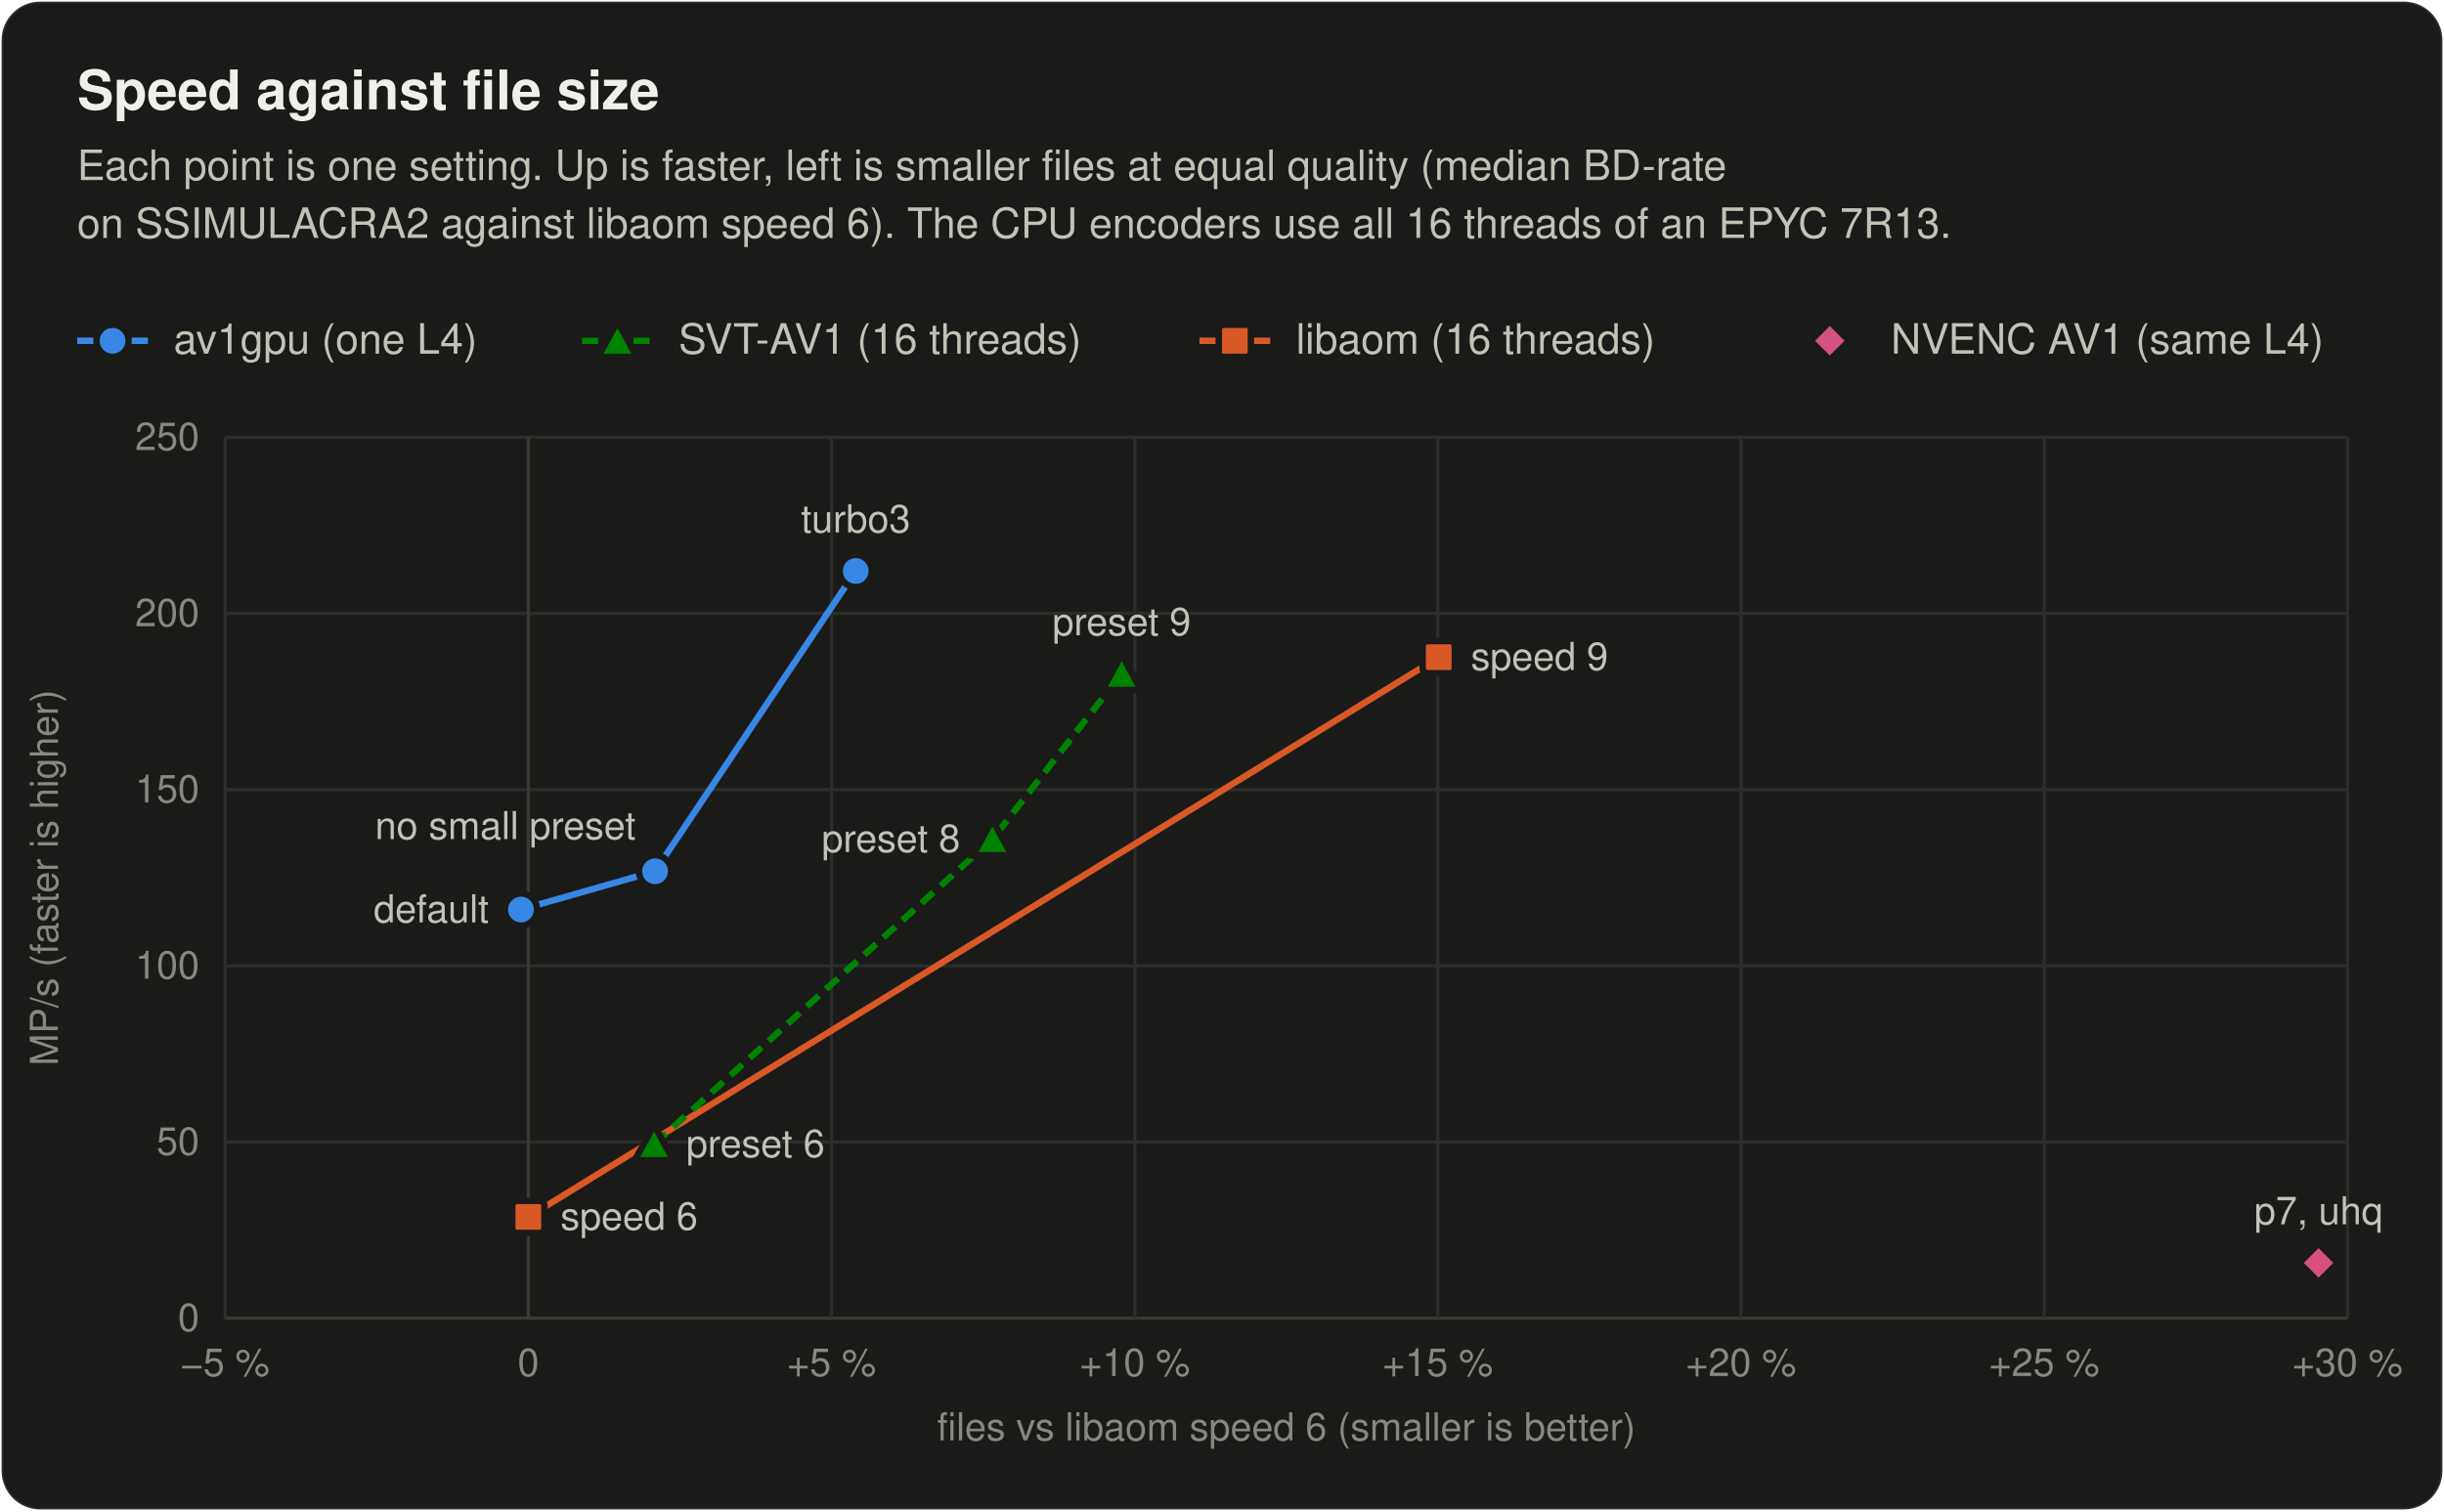
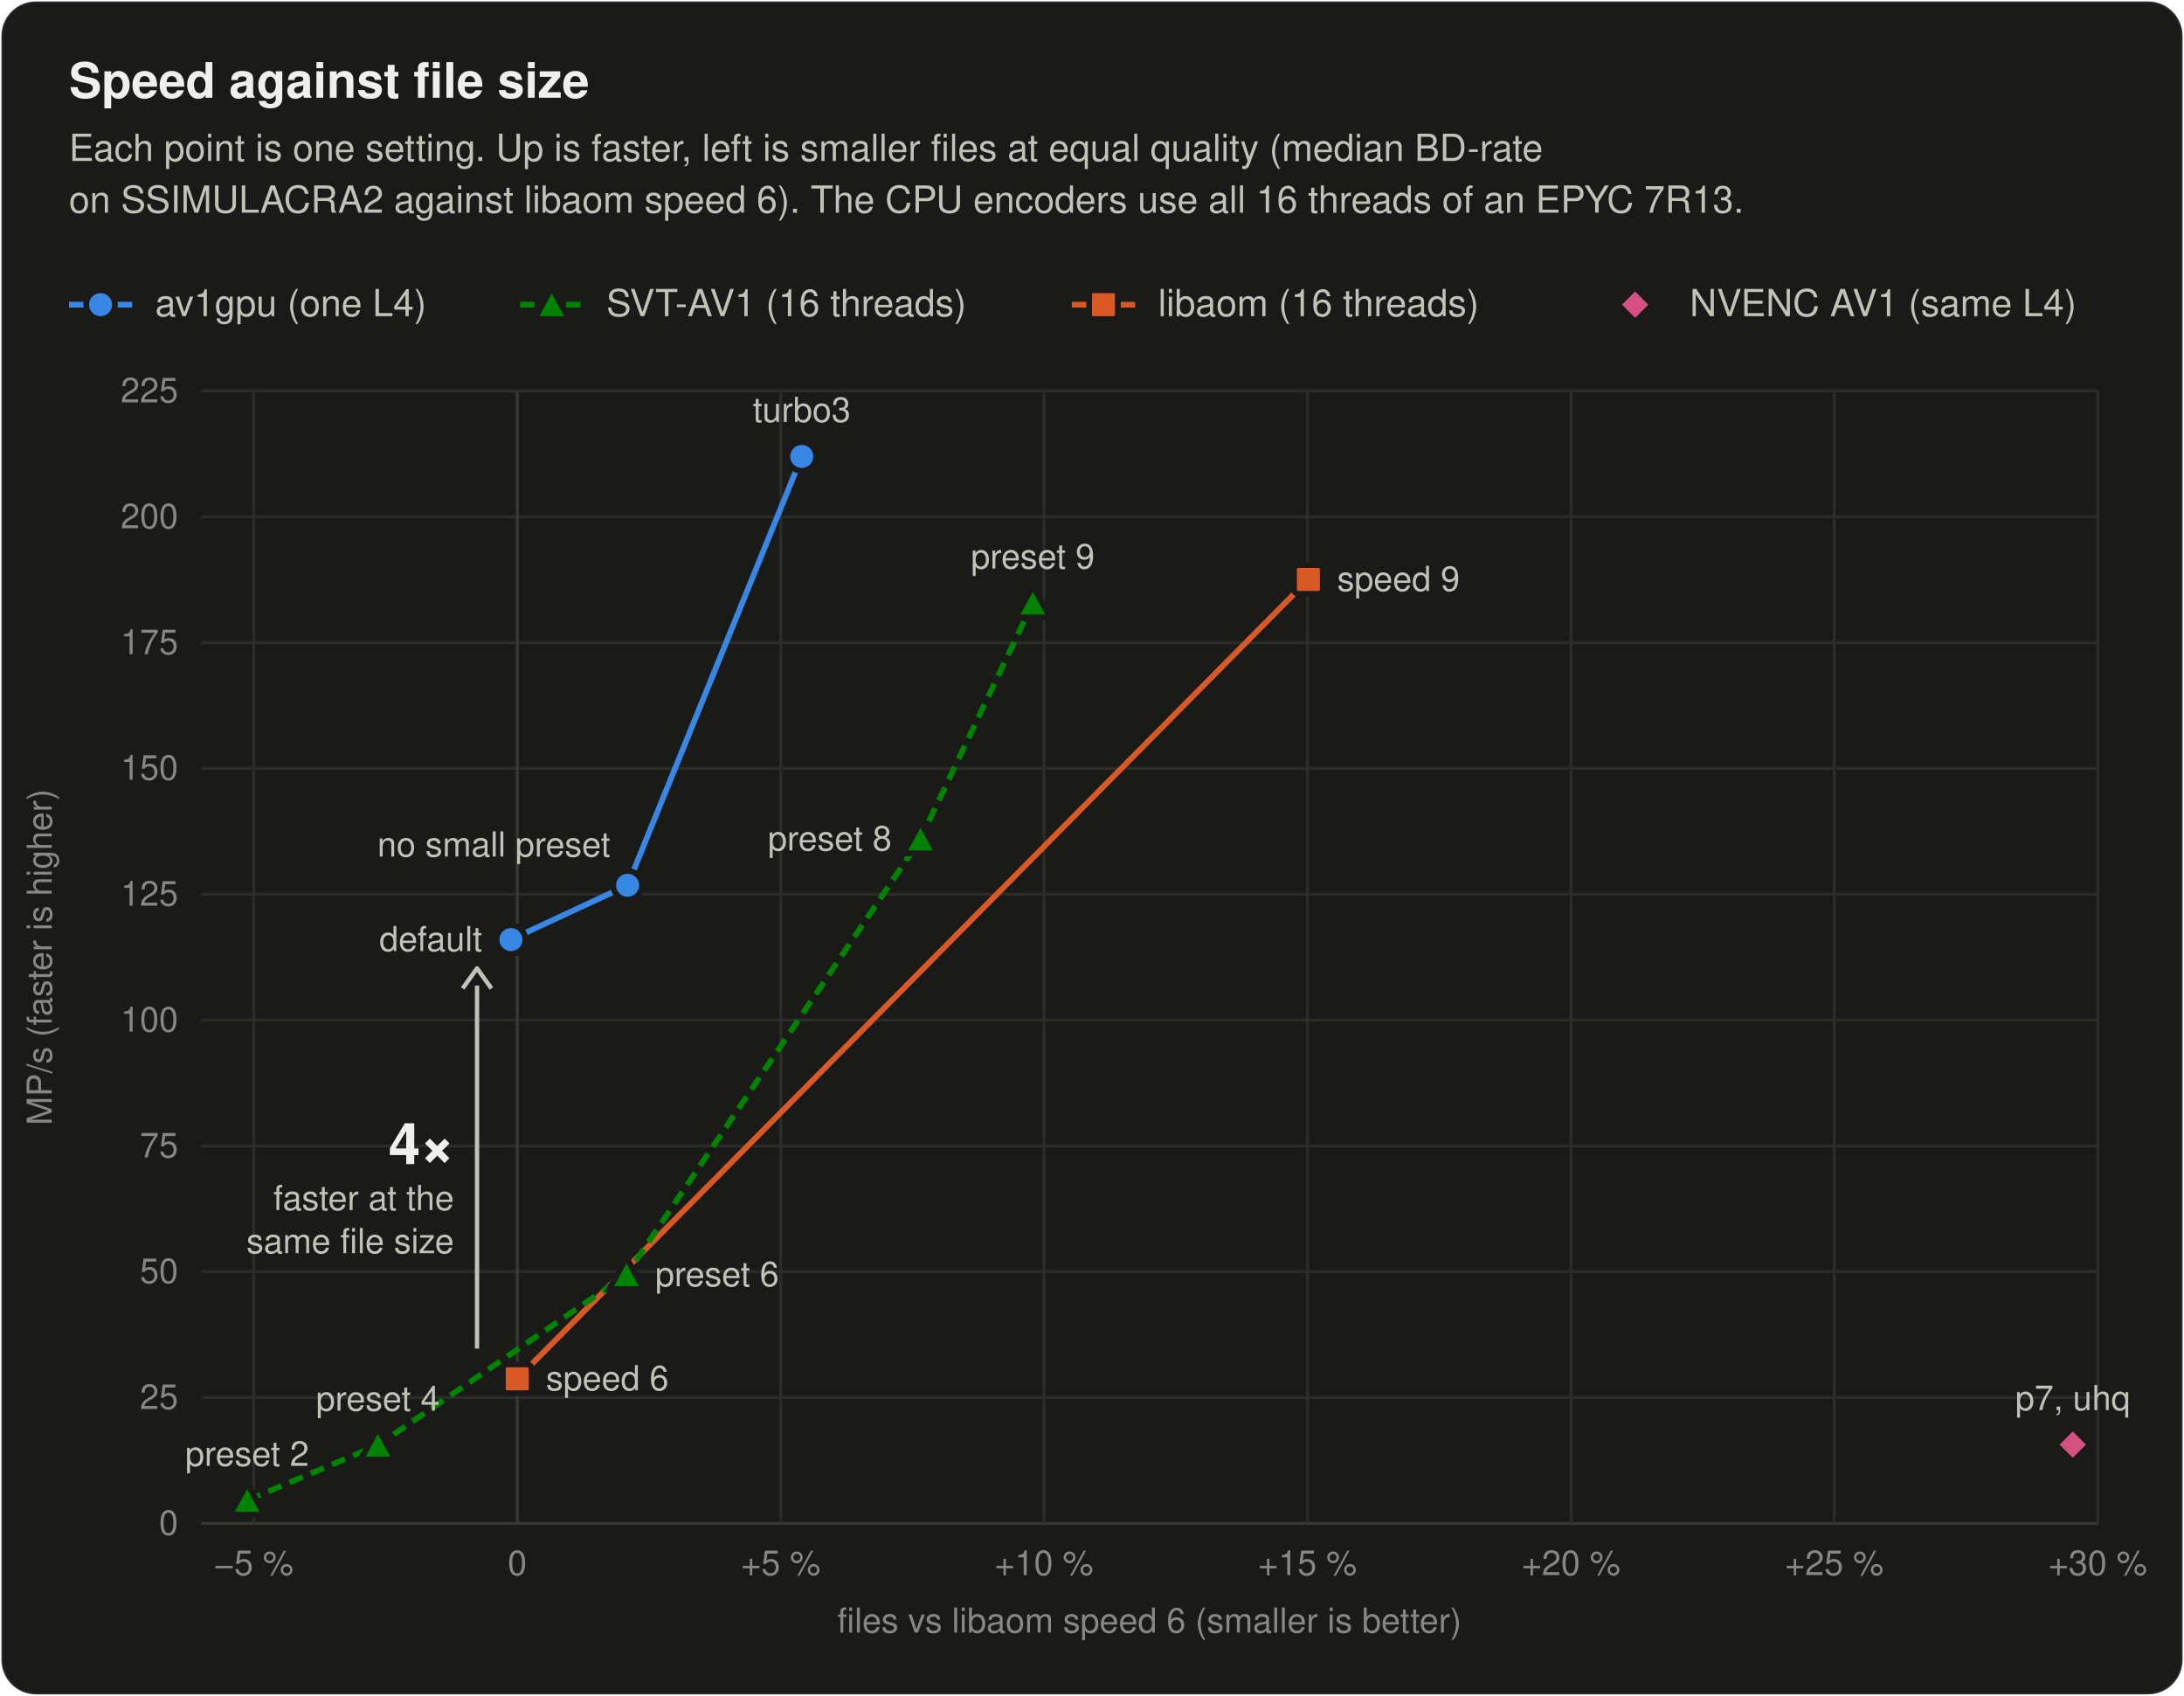
- <svg xmlns="http://www.w3.org/2000/svg" width="760" height="470" viewBox="0 0 760 470" font-family="system-ui,-apple-system,'Segoe UI',Helvetica,Arial,sans-serif" role="img" aria-label="Speed against file size: av1gpu, SVT-AV1, libaom, NVENC">
-   <rect x="0.5" y="0.5" width="759" height="469" rx="12" fill="#1a1a19" stroke="rgba(255,255,255,0.10)" />
+ <svg xmlns="http://www.w3.org/2000/svg" width="760" height="590" viewBox="0 0 760 590" font-family="system-ui,-apple-system,'Segoe UI',Helvetica,Arial,sans-serif" role="img" aria-label="Speed against file size: av1gpu, SVT-AV1, libaom, NVENC">
+   <rect x="0.5" y="0.5" width="759" height="589" rx="12" fill="#1a1a19" stroke="rgba(255,255,255,0.10)" />
  <text x="24.0" y="34.0" font-size="17" fill="#f0efec" text-anchor="start" font-weight="600">Speed against file size</text>
  <text x="24.0" y="56.0" font-size="13" fill="#c3c2b7" text-anchor="start" font-weight="400">Each point is one setting. Up is faster, left is smaller files at equal quality (median BD-rate</text>
  <text x="24.0" y="74.0" font-size="13" fill="#c3c2b7" text-anchor="start" font-weight="400">on SSIMULACRA2 against libaom speed 6). The CPU encoders use all 16 threads of an EPYC 7R13.</text>
  <line x1="24" y1="106" x2="46" y2="106" stroke="#3987e5" stroke-width="2" />
  <circle cx="35.0" cy="106.0" r="5" fill="#3987e5" stroke="#1a1a19" stroke-width="2" />
  <text x="54.0" y="110.0" font-size="13" fill="#c3c2b7" text-anchor="start" font-weight="400">av1gpu (one L4)</text>
  <line x1="181.0" y1="106" x2="203.0" y2="106" stroke="#008300" stroke-width="2" stroke-dasharray="5 3" />
  <path d="M192.0,100.0 L198.0,111.0 L186.0,111.0 Z" fill="#008300" stroke="#1a1a19" stroke-width="2" />
  <text x="211.0" y="110.0" font-size="13" fill="#c3c2b7" text-anchor="start" font-weight="400">SVT-AV1 (16 threads)</text>
  <line x1="373.0" y1="106" x2="395.0" y2="106" stroke="#d95926" stroke-width="2" />
  <rect x="379.0" y="101.0" width="10" height="10" rx="1.5" fill="#d95926" stroke="#1a1a19" stroke-width="2" />
  <text x="403.0" y="110.0" font-size="13" fill="#c3c2b7" text-anchor="start" font-weight="400">libaom (16 threads)</text>
  <path d="M569.0,100.0 L575.0,106.0 L569.0,112.0 L563.0,106.0 Z" fill="#d55181" stroke="#1a1a19" stroke-width="2" />
  <text x="588.0" y="110.0" font-size="13" fill="#c3c2b7" text-anchor="start" font-weight="400">NVENC AV1 (same L4)</text>
-   <line x1="70.0" y1="410.0" x2="730.0" y2="410.0" stroke="#383835" stroke-width="1" />
-   <text x="62.0" y="414.0" font-size="12" fill="#898781" text-anchor="end" font-weight="400">0</text>
-   <line x1="70.0" y1="355.2" x2="730.0" y2="355.2" stroke="#2c2c2a" stroke-width="1" />
-   <text x="62.0" y="359.2" font-size="12" fill="#898781" text-anchor="end" font-weight="400">50</text>
-   <line x1="70.0" y1="300.4" x2="730.0" y2="300.4" stroke="#2c2c2a" stroke-width="1" />
-   <text x="62.0" y="304.4" font-size="12" fill="#898781" text-anchor="end" font-weight="400">100</text>
-   <line x1="70.0" y1="245.6" x2="730.0" y2="245.6" stroke="#2c2c2a" stroke-width="1" />
-   <text x="62.0" y="249.6" font-size="12" fill="#898781" text-anchor="end" font-weight="400">150</text>
-   <line x1="70.0" y1="190.8" x2="730.0" y2="190.8" stroke="#2c2c2a" stroke-width="1" />
-   <text x="62.0" y="194.8" font-size="12" fill="#898781" text-anchor="end" font-weight="400">200</text>
+   <line x1="70.0" y1="530.0" x2="730.0" y2="530.0" stroke="#383835" stroke-width="1" />
+   <text x="62.0" y="534.0" font-size="12" fill="#898781" text-anchor="end" font-weight="400">0</text>
+   <line x1="70.0" y1="486.2" x2="730.0" y2="486.2" stroke="#2c2c2a" stroke-width="1" />
+   <text x="62.0" y="490.2" font-size="12" fill="#898781" text-anchor="end" font-weight="400">25</text>
+   <line x1="70.0" y1="442.4" x2="730.0" y2="442.4" stroke="#2c2c2a" stroke-width="1" />
+   <text x="62.0" y="446.4" font-size="12" fill="#898781" text-anchor="end" font-weight="400">50</text>
+   <line x1="70.0" y1="398.7" x2="730.0" y2="398.7" stroke="#2c2c2a" stroke-width="1" />
+   <text x="62.0" y="402.7" font-size="12" fill="#898781" text-anchor="end" font-weight="400">75</text>
+   <line x1="70.0" y1="354.9" x2="730.0" y2="354.9" stroke="#2c2c2a" stroke-width="1" />
+   <text x="62.0" y="358.9" font-size="12" fill="#898781" text-anchor="end" font-weight="400">100</text>
+   <line x1="70.0" y1="311.1" x2="730.0" y2="311.1" stroke="#2c2c2a" stroke-width="1" />
+   <text x="62.0" y="315.1" font-size="12" fill="#898781" text-anchor="end" font-weight="400">125</text>
+   <line x1="70.0" y1="267.3" x2="730.0" y2="267.3" stroke="#2c2c2a" stroke-width="1" />
+   <text x="62.0" y="271.3" font-size="12" fill="#898781" text-anchor="end" font-weight="400">150</text>
+   <line x1="70.0" y1="223.6" x2="730.0" y2="223.6" stroke="#2c2c2a" stroke-width="1" />
+   <text x="62.0" y="227.6" font-size="12" fill="#898781" text-anchor="end" font-weight="400">175</text>
+   <line x1="70.0" y1="179.8" x2="730.0" y2="179.8" stroke="#2c2c2a" stroke-width="1" />
+   <text x="62.0" y="183.8" font-size="12" fill="#898781" text-anchor="end" font-weight="400">200</text>
  <line x1="70.0" y1="136.0" x2="730.0" y2="136.0" stroke="#2c2c2a" stroke-width="1" />
-   <text x="62.0" y="140.0" font-size="12" fill="#898781" text-anchor="end" font-weight="400">250</text>
-   <line x1="70.0" y1="136.0" x2="70.0" y2="410.0" stroke="#2c2c2a" stroke-width="1" />
-   <text x="70.0" y="428.0" font-size="12" fill="#898781" text-anchor="middle" font-weight="400">−5 %</text>
-   <line x1="164.3" y1="136.0" x2="164.3" y2="410.0" stroke="#383835" stroke-width="1" />
-   <text x="164.3" y="428.0" font-size="12" fill="#898781" text-anchor="middle" font-weight="400">0</text>
-   <line x1="258.6" y1="136.0" x2="258.6" y2="410.0" stroke="#2c2c2a" stroke-width="1" />
-   <text x="258.6" y="428.0" font-size="12" fill="#898781" text-anchor="middle" font-weight="400">+5 %</text>
-   <line x1="352.9" y1="136.0" x2="352.9" y2="410.0" stroke="#2c2c2a" stroke-width="1" />
-   <text x="352.9" y="428.0" font-size="12" fill="#898781" text-anchor="middle" font-weight="400">+10 %</text>
-   <line x1="447.1" y1="136.0" x2="447.1" y2="410.0" stroke="#2c2c2a" stroke-width="1" />
-   <text x="447.1" y="428.0" font-size="12" fill="#898781" text-anchor="middle" font-weight="400">+15 %</text>
-   <line x1="541.4" y1="136.0" x2="541.4" y2="410.0" stroke="#2c2c2a" stroke-width="1" />
-   <text x="541.4" y="428.0" font-size="12" fill="#898781" text-anchor="middle" font-weight="400">+20 %</text>
-   <line x1="635.7" y1="136.0" x2="635.7" y2="410.0" stroke="#2c2c2a" stroke-width="1" />
-   <text x="635.7" y="428.0" font-size="12" fill="#898781" text-anchor="middle" font-weight="400">+25 %</text>
-   <line x1="730.0" y1="136.0" x2="730.0" y2="410.0" stroke="#2c2c2a" stroke-width="1" />
-   <text x="730.0" y="428.0" font-size="12" fill="#898781" text-anchor="middle" font-weight="400">+30 %</text>
-   <text x="400.0" y="448.0" font-size="12" fill="#898781" text-anchor="middle" font-weight="400">files vs libaom speed 6 (smaller is better)</text>
-   <text x="18" y="273.0" font-size="12" fill="#898781" text-anchor="middle" transform="rotate(-90 18 273.0)">MP/s (faster is higher)</text>
-   <path d="M721.0,386.8 L727.0,392.8 L721.0,398.8 L715.0,392.8 Z" fill="#d55181" stroke="#1a1a19" stroke-width="2" />
-   <text x="721.0" y="380.8" font-size="12" fill="#c3c2b7" text-anchor="middle" font-weight="400">p7, uhq</text>
-   <path d="M164.3,378.5 L447.4,204.4" fill="none" stroke="#d95926" stroke-width="2" stroke-linejoin="round" />
-   <rect x="159.3" y="373.5" width="10" height="10" rx="1.5" fill="#d95926" stroke="#1a1a19" stroke-width="2" />
-   <text x="174.3" y="382.5" font-size="12" fill="#c3c2b7" text-anchor="start" font-weight="400">speed 6</text>
-   <rect x="442.4" y="199.4" width="10" height="10" rx="1.5" fill="#d95926" stroke="#1a1a19" stroke-width="2" />
-   <text x="457.4" y="208.4" font-size="12" fill="#c3c2b7" text-anchor="start" font-weight="400">speed 9</text>
-   <path d="M203.4,355.9 L308.6,261.0 L348.8,209.6" fill="none" stroke="#008300" stroke-width="2" stroke-linejoin="round" stroke-dasharray="5 3" />
-   <path d="M203.4,349.9 L209.4,360.9 L197.4,360.9 Z" fill="#008300" stroke="#1a1a19" stroke-width="2" />
-   <text x="213.4" y="359.9" font-size="12" fill="#c3c2b7" text-anchor="start" font-weight="400">preset 6</text>
-   <path d="M308.6,255.0 L314.6,266.0 L302.6,266.0 Z" fill="#008300" stroke="#1a1a19" stroke-width="2" />
-   <text x="298.6" y="265.0" font-size="12" fill="#c3c2b7" text-anchor="end" font-weight="400">preset 8</text>
-   <path d="M348.8,203.6 L354.8,214.6 L342.8,214.6 Z" fill="#008300" stroke="#1a1a19" stroke-width="2" />
-   <text x="348.8" y="197.6" font-size="12" fill="#c3c2b7" text-anchor="middle" font-weight="400">preset 9</text>
-   <path d="M162.0,282.9 L203.7,271.0 L266.1,177.6" fill="none" stroke="#3987e5" stroke-width="2" stroke-linejoin="round" />
-   <circle cx="162.0" cy="282.9" r="5" fill="#3987e5" stroke="#1a1a19" stroke-width="2" />
-   <text x="152.0" y="286.9" font-size="12" fill="#c3c2b7" text-anchor="end" font-weight="400">default</text>
-   <circle cx="203.7" cy="271.0" r="5" fill="#3987e5" stroke="#1a1a19" stroke-width="2" />
-   <text x="197.7" y="261.0" font-size="12" fill="#c3c2b7" text-anchor="end" font-weight="400">no small preset</text>
-   <circle cx="266.1" cy="177.6" r="5" fill="#3987e5" stroke="#1a1a19" stroke-width="2" />
-   <text x="266.1" y="165.6" font-size="12" fill="#c3c2b7" text-anchor="middle" font-weight="400">turbo3</text>
+   <text x="62.0" y="140.0" font-size="12" fill="#898781" text-anchor="end" font-weight="400">225</text>
+   <line x1="88.3" y1="136.0" x2="88.3" y2="530.0" stroke="#2c2c2a" stroke-width="1" />
+   <text x="88.3" y="548.0" font-size="12" fill="#898781" text-anchor="middle" font-weight="400">−5 %</text>
+   <line x1="180.0" y1="136.0" x2="180.0" y2="530.0" stroke="#383835" stroke-width="1" />
+   <text x="180.0" y="548.0" font-size="12" fill="#898781" text-anchor="middle" font-weight="400">0</text>
+   <line x1="271.7" y1="136.0" x2="271.7" y2="530.0" stroke="#2c2c2a" stroke-width="1" />
+   <text x="271.7" y="548.0" font-size="12" fill="#898781" text-anchor="middle" font-weight="400">+5 %</text>
+   <line x1="363.3" y1="136.0" x2="363.3" y2="530.0" stroke="#2c2c2a" stroke-width="1" />
+   <text x="363.3" y="548.0" font-size="12" fill="#898781" text-anchor="middle" font-weight="400">+10 %</text>
+   <line x1="455.0" y1="136.0" x2="455.0" y2="530.0" stroke="#2c2c2a" stroke-width="1" />
+   <text x="455.0" y="548.0" font-size="12" fill="#898781" text-anchor="middle" font-weight="400">+15 %</text>
+   <line x1="546.7" y1="136.0" x2="546.7" y2="530.0" stroke="#2c2c2a" stroke-width="1" />
+   <text x="546.7" y="548.0" font-size="12" fill="#898781" text-anchor="middle" font-weight="400">+20 %</text>
+   <line x1="638.3" y1="136.0" x2="638.3" y2="530.0" stroke="#2c2c2a" stroke-width="1" />
+   <text x="638.3" y="548.0" font-size="12" fill="#898781" text-anchor="middle" font-weight="400">+25 %</text>
+   <line x1="730.0" y1="136.0" x2="730.0" y2="530.0" stroke="#2c2c2a" stroke-width="1" />
+   <text x="730.0" y="548.0" font-size="12" fill="#898781" text-anchor="middle" font-weight="400">+30 %</text>
+   <text x="400.0" y="568.0" font-size="12" fill="#898781" text-anchor="middle" font-weight="400">files vs libaom speed 6 (smaller is better)</text>
+   <text x="18" y="333.0" font-size="12" fill="#898781" text-anchor="middle" transform="rotate(-90 18 333.0)">MP/s (faster is higher)</text>
+   <line x1="166.0" y1="469.2" x2="166.0" y2="342.9" stroke="#c3c2b7" stroke-width="1.5" />
+   <path d="M161.0,343.9 L166.0,336.9 L171.0,343.9" fill="none" stroke="#c3c2b7" stroke-width="1.5" stroke-linejoin="round" />
+   <text x="158.0" y="405.0" font-size="20" fill="#f0efec" text-anchor="end" font-weight="700">4×</text>
+   <text x="158.0" y="421.0" font-size="12" fill="#c3c2b7" text-anchor="end" font-weight="400">faster at the</text>
+   <text x="158.0" y="436.0" font-size="12" fill="#c3c2b7" text-anchor="end" font-weight="400">same file size</text>
+   <path d="M721.3,496.6 L727.3,502.6 L721.3,508.6 L715.3,502.6 Z" fill="#d55181" stroke="#1a1a19" stroke-width="2" />
+   <text x="721.3" y="490.6" font-size="12" fill="#c3c2b7" text-anchor="middle" font-weight="400">p7, uhq</text>
+   <path d="M180.0,479.7 L455.3,201.6" fill="none" stroke="#d95926" stroke-width="2" stroke-linejoin="round" />
+   <rect x="175.0" y="474.7" width="10" height="10" rx="1.5" fill="#d95926" stroke="#1a1a19" stroke-width="2" />
+   <text x="190.0" y="483.7" font-size="12" fill="#c3c2b7" text-anchor="start" font-weight="400">speed 6</text>
+   <rect x="450.3" y="196.6" width="10" height="10" rx="1.5" fill="#d95926" stroke="#1a1a19" stroke-width="2" />
+   <text x="465.3" y="205.6" font-size="12" fill="#c3c2b7" text-anchor="start" font-weight="400">speed 9</text>
+   <path d="M86.0,522.0 L131.5,502.8 L218.0,443.5 L320.3,291.9 L359.4,209.8" fill="none" stroke="#008300" stroke-width="2" stroke-linejoin="round" stroke-dasharray="5 3" />
+   <path d="M86.0,516.0 L92.0,527.0 L80.0,527.0 Z" fill="#008300" stroke="#1a1a19" stroke-width="2" />
+   <text x="86.0" y="510.0" font-size="12" fill="#c3c2b7" text-anchor="middle" font-weight="400">preset 2</text>
+   <path d="M131.5,496.8 L137.5,507.8 L125.5,507.8 Z" fill="#008300" stroke="#1a1a19" stroke-width="2" />
+   <text x="131.5" y="490.8" font-size="12" fill="#c3c2b7" text-anchor="middle" font-weight="400">preset 4</text>
+   <path d="M218.0,437.5 L224.0,448.5 L212.0,448.5 Z" fill="#008300" stroke="#1a1a19" stroke-width="2" />
+   <text x="228.0" y="447.5" font-size="12" fill="#c3c2b7" text-anchor="start" font-weight="400">preset 6</text>
+   <path d="M320.3,285.9 L326.3,296.9 L314.3,296.9 Z" fill="#008300" stroke="#1a1a19" stroke-width="2" />
+   <text x="310.3" y="295.9" font-size="12" fill="#c3c2b7" text-anchor="end" font-weight="400">preset 8</text>
+   <path d="M359.4,203.8 L365.4,214.8 L353.4,214.8 Z" fill="#008300" stroke="#1a1a19" stroke-width="2" />
+   <text x="359.4" y="197.8" font-size="12" fill="#c3c2b7" text-anchor="middle" font-weight="400">preset 9</text>
+   <path d="M177.8,326.9 L218.4,308.0 L279.0,158.8" fill="none" stroke="#3987e5" stroke-width="2" stroke-linejoin="round" />
+   <circle cx="177.8" cy="326.9" r="5" fill="#3987e5" stroke="#1a1a19" stroke-width="2" />
+   <text x="167.8" y="330.9" font-size="12" fill="#c3c2b7" text-anchor="end" font-weight="400">default</text>
+   <circle cx="218.4" cy="308.0" r="5" fill="#3987e5" stroke="#1a1a19" stroke-width="2" />
+   <text x="212.4" y="298.0" font-size="12" fill="#c3c2b7" text-anchor="end" font-weight="400">no small preset</text>
+   <circle cx="279.0" cy="158.8" r="5" fill="#3987e5" stroke="#1a1a19" stroke-width="2" />
+   <text x="279.0" y="146.8" font-size="12" fill="#c3c2b7" text-anchor="middle" font-weight="400">turbo3</text>
</svg>
